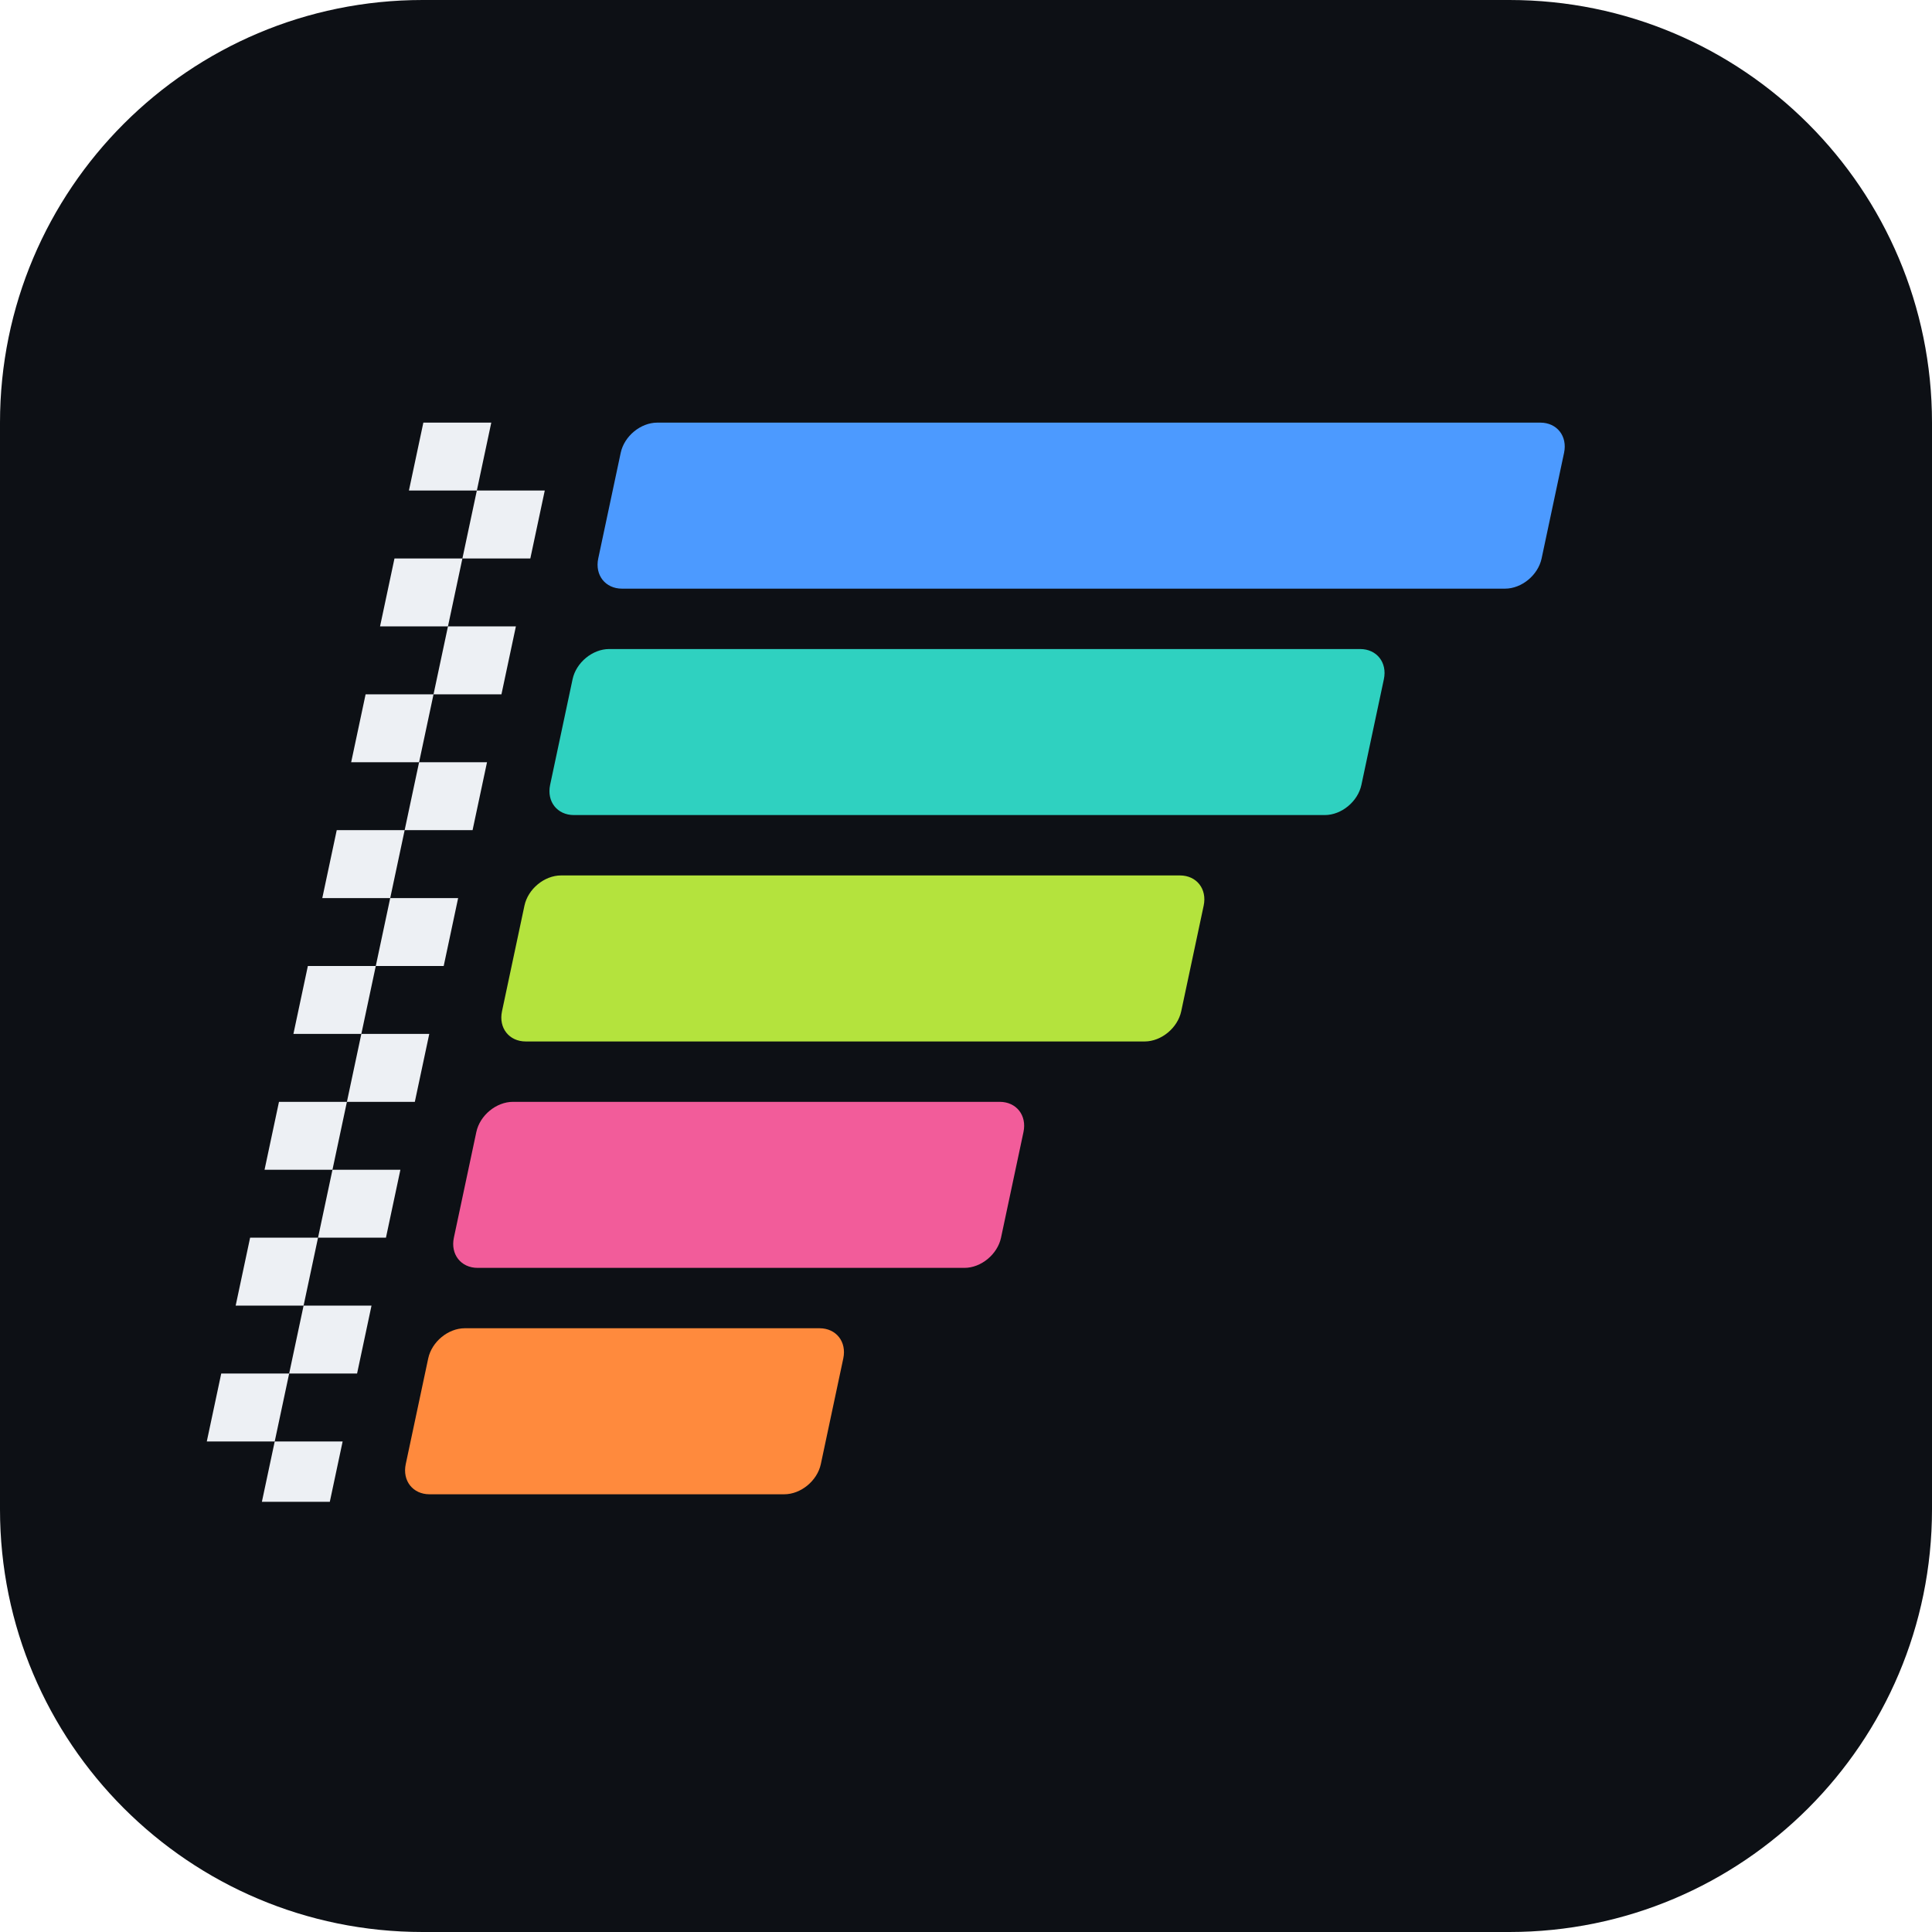
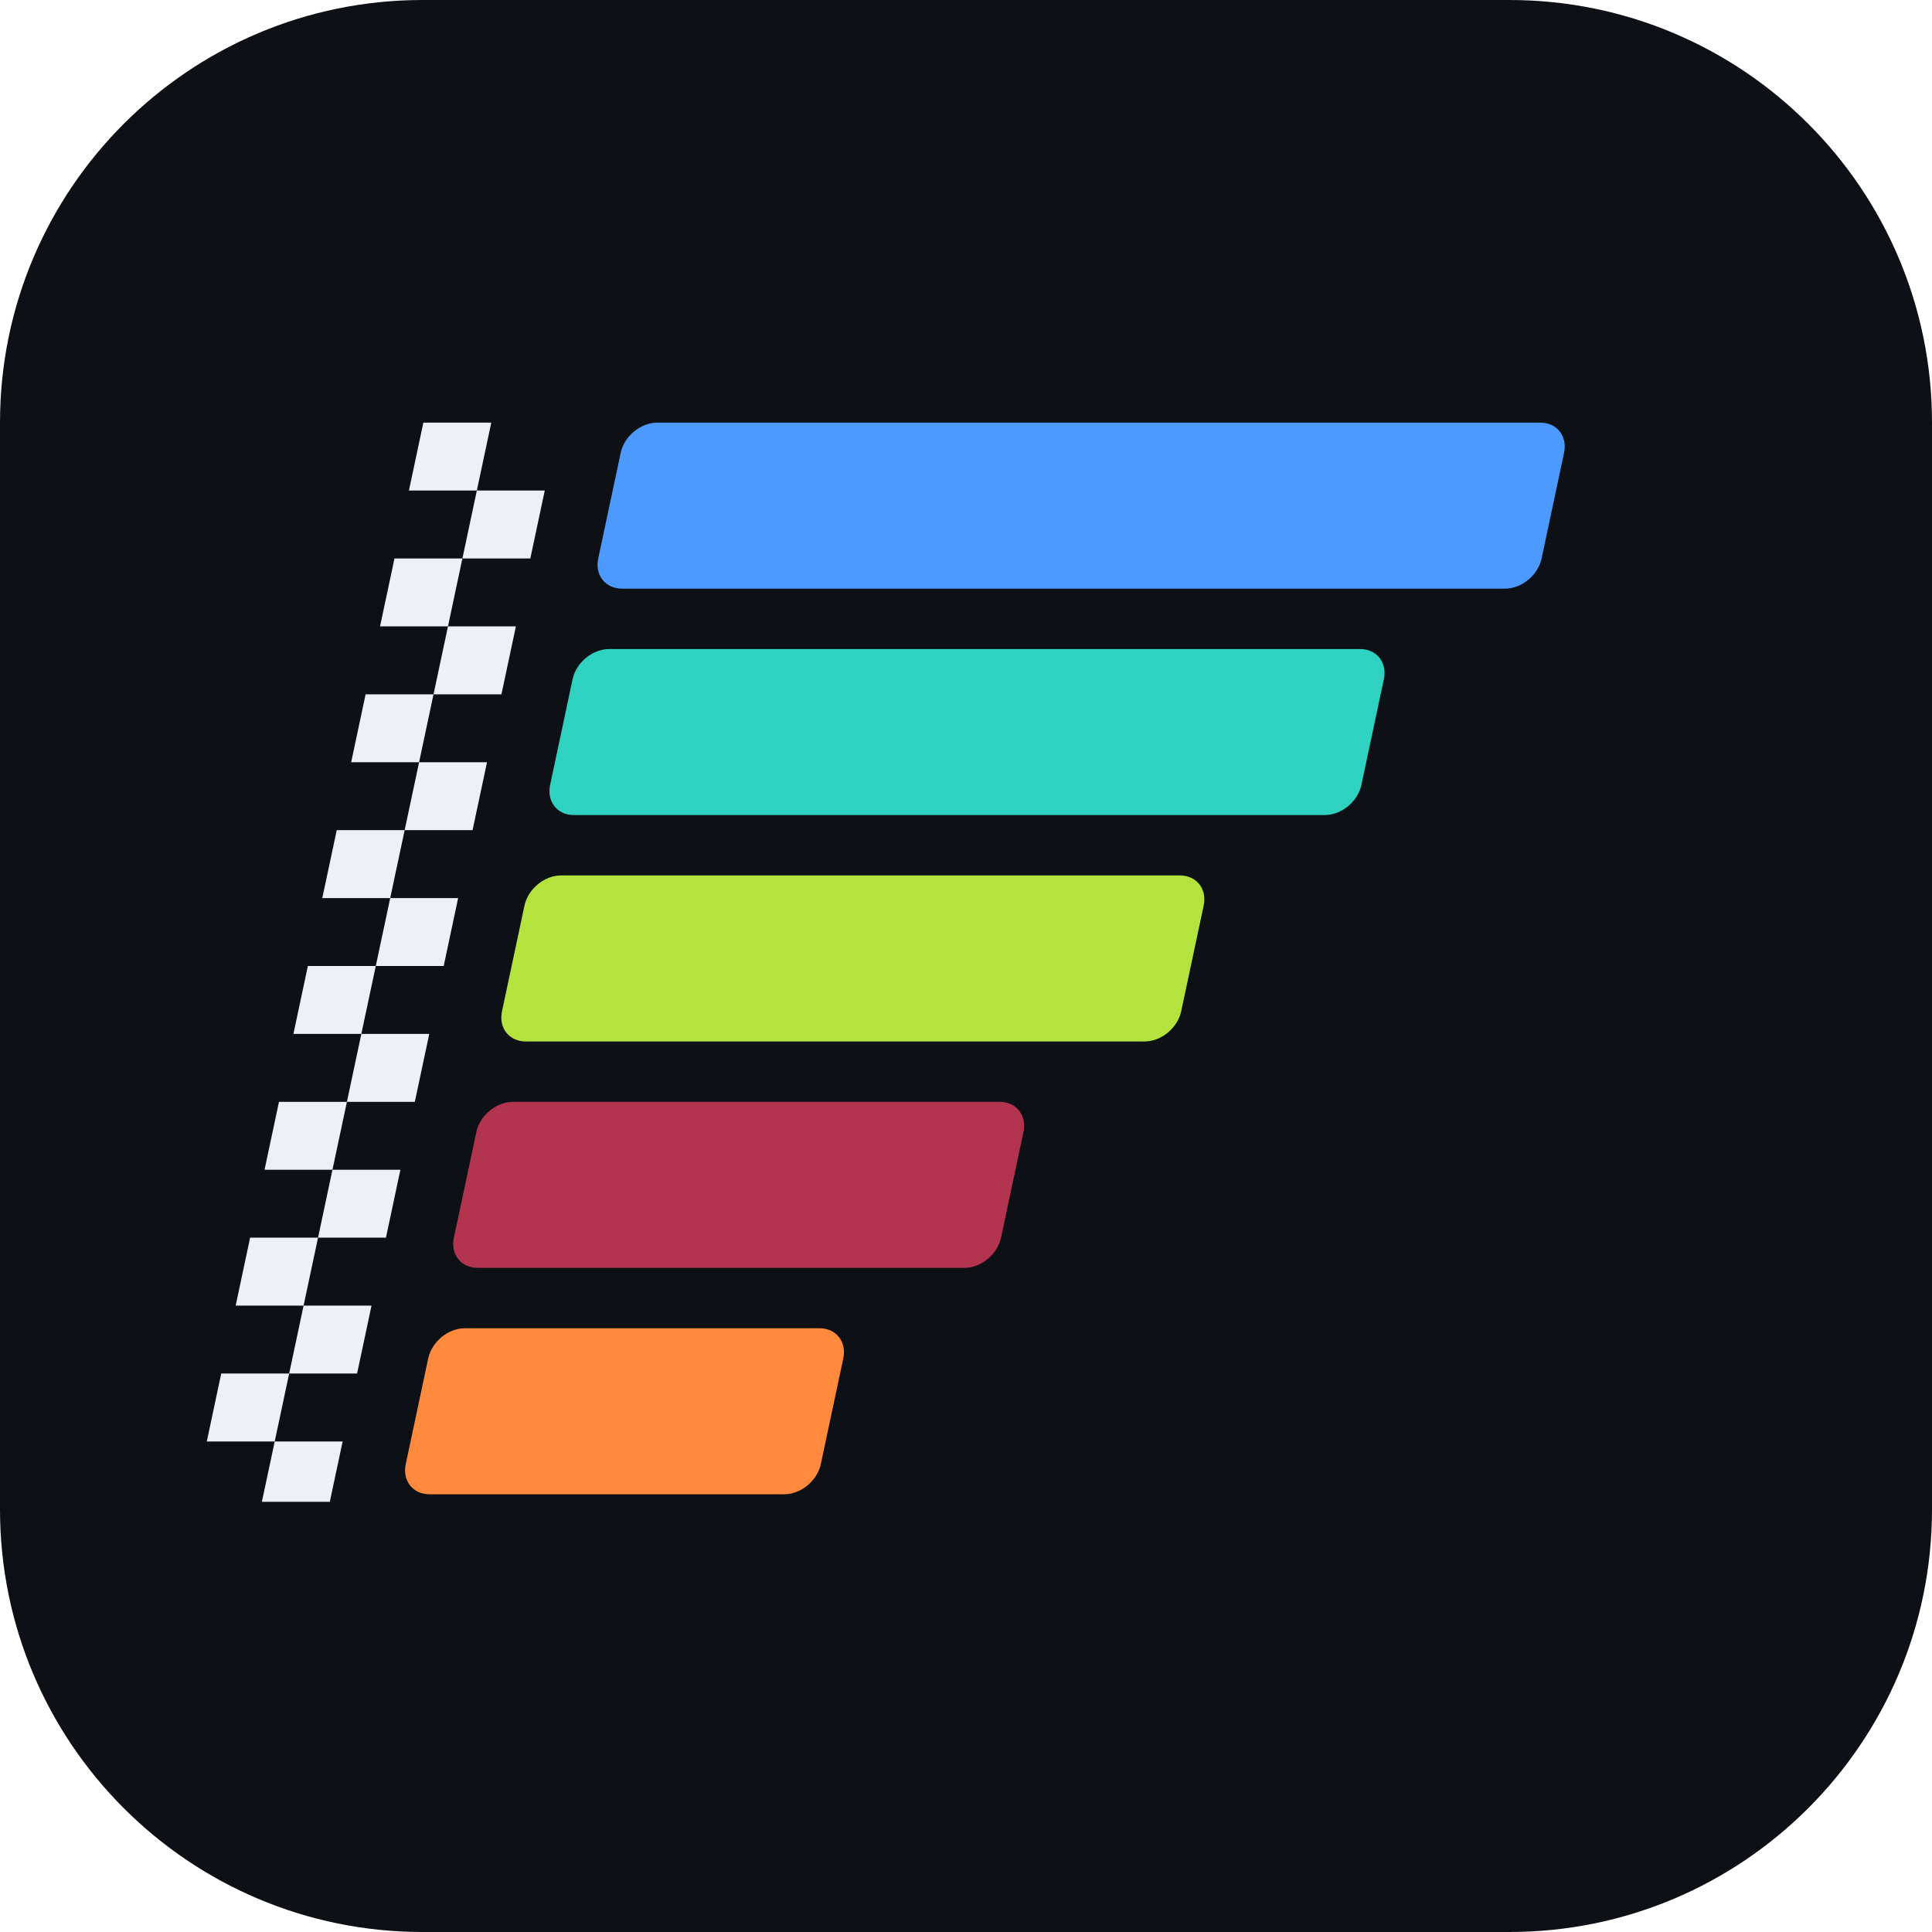
<svg xmlns="http://www.w3.org/2000/svg" viewBox="0 0 512 512">
  <rect width="512" height="512" rx="112" fill="#0D1015" />
  <g transform="translate(40 0) skewX(-12)">
    <rect x="150" y="112" width="250" height="44" rx="8" fill="#4C9AFF" />
    <rect x="150" y="172" width="215" height="44" rx="8" fill="#2FD1C0" />
    <rect x="150" y="232" width="180" height="44" rx="8" fill="#B4E33D" />
-     <rect x="150" y="292" width="145" height="44" rx="8" fill="#F25C9A" />
+     <rect x="150" y="292" width="145" height="44" rx="8" fill="#B3344F" />
    <rect x="150" y="352" width="110" height="44" rx="8" fill="#FF8A3D" />
    <g fill="#EDF0F4">
      <rect x="96" y="112" width="18" height="18" />
      <rect x="114" y="130" width="18" height="18" />
      <rect x="96" y="148" width="18" height="18" />
      <rect x="114" y="166" width="18" height="18" />
      <rect x="96" y="184" width="18" height="18" />
      <rect x="114" y="202" width="18" height="18" />
      <rect x="96" y="220" width="18" height="18" />
      <rect x="114" y="238" width="18" height="18" />
      <rect x="96" y="256" width="18" height="18" />
      <rect x="114" y="274" width="18" height="18" />
      <rect x="96" y="292" width="18" height="18" />
      <rect x="114" y="310" width="18" height="18" />
      <rect x="96" y="328" width="18" height="18" />
      <rect x="114" y="346" width="18" height="18" />
      <rect x="96" y="364" width="18" height="18" />
      <rect x="114" y="382" width="18" height="16" />
    </g>
  </g>
</svg>
